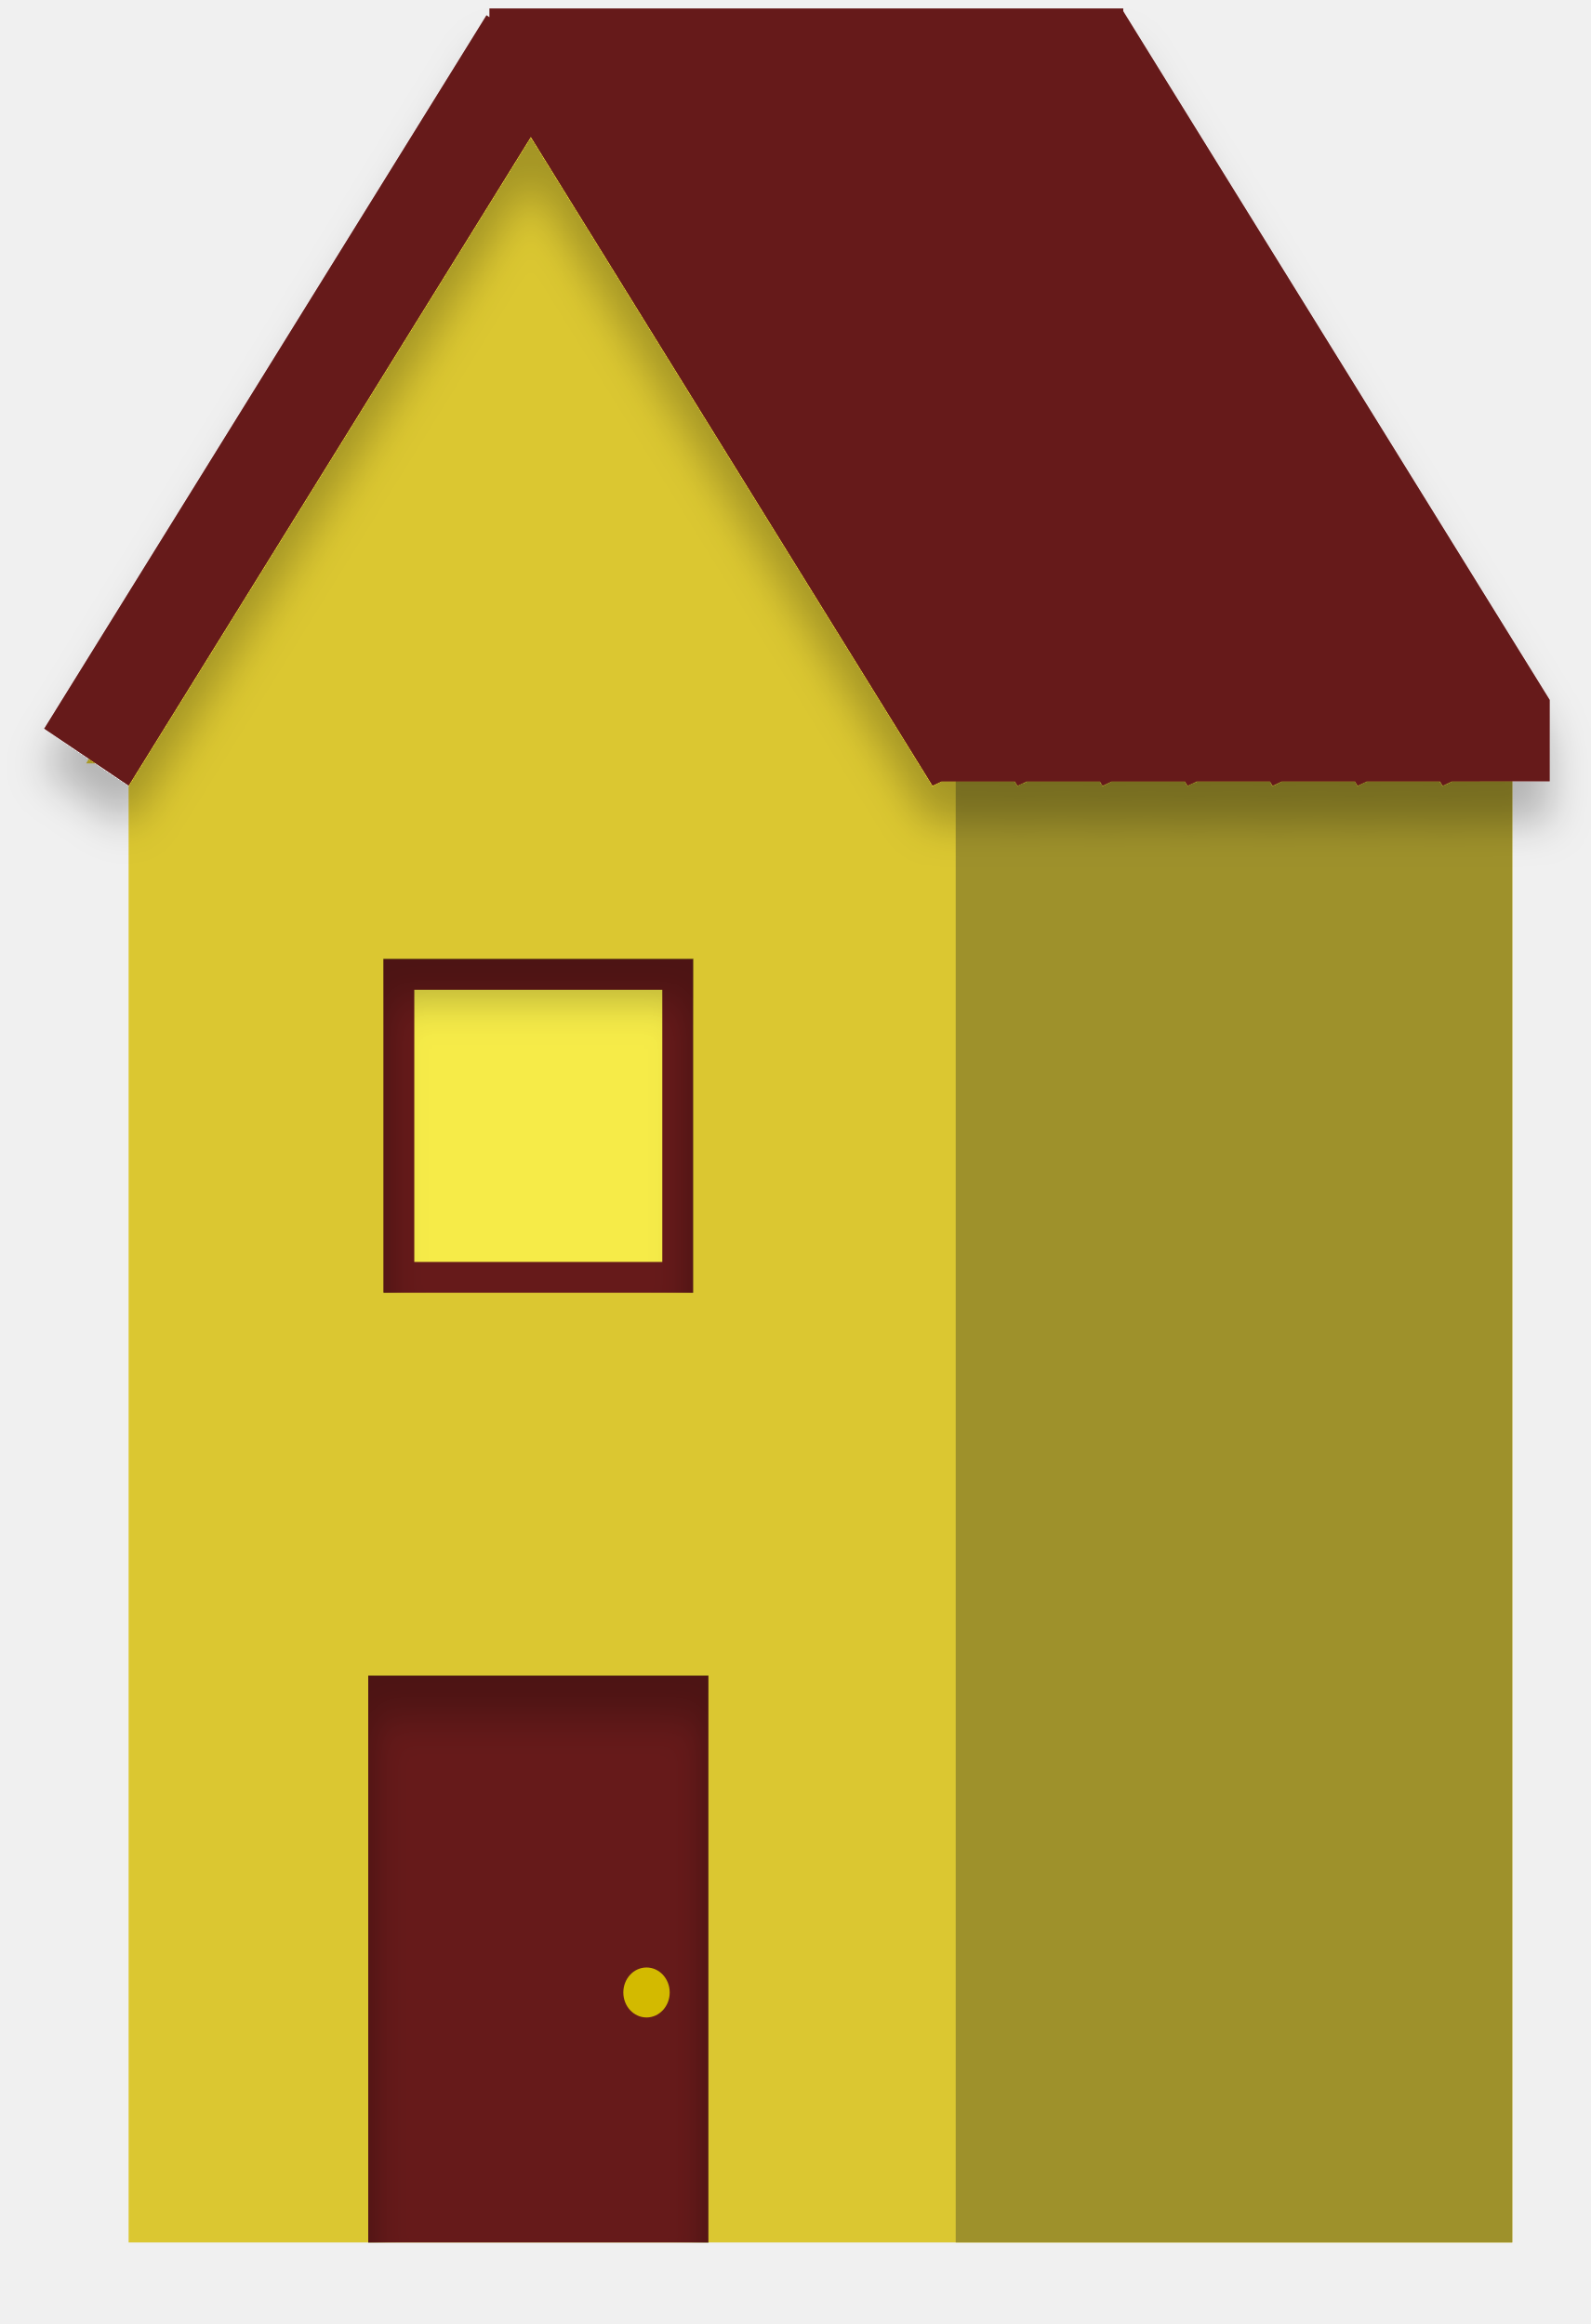
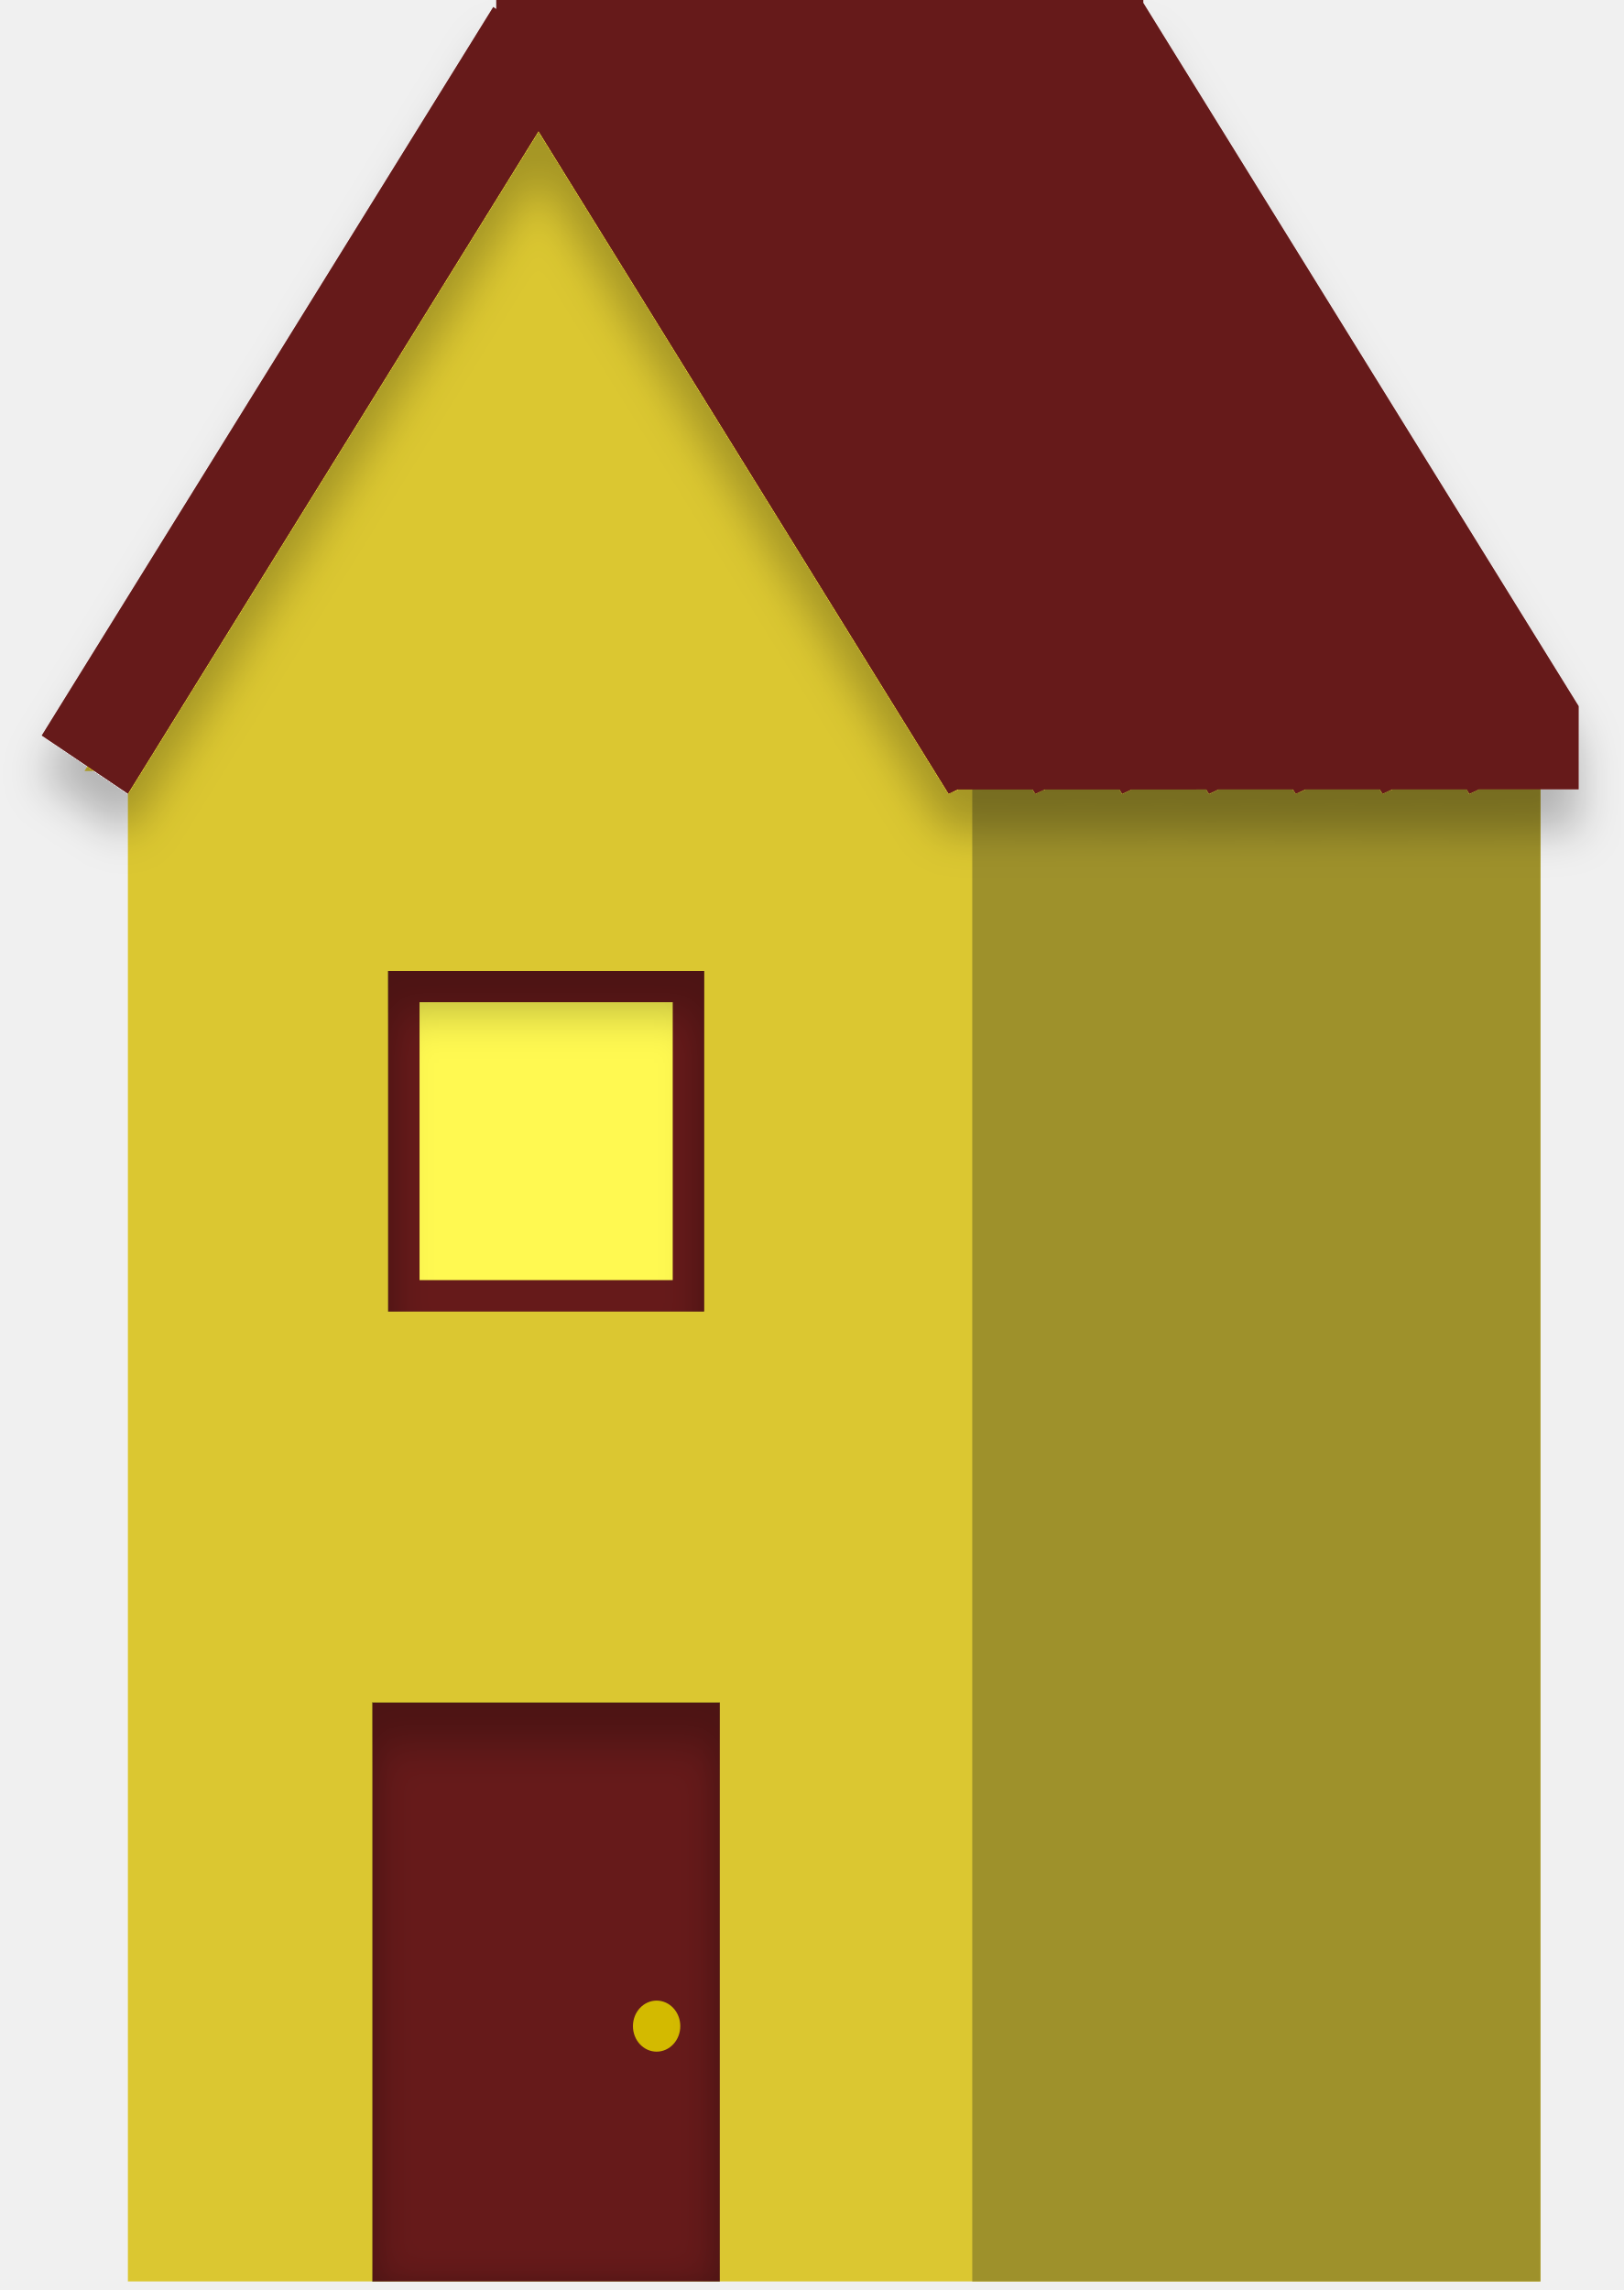
- <svg xmlns="http://www.w3.org/2000/svg" width="156" height="228" viewBox="0 0 156 228" fill="none">
-   <g clip-path="url(#clip0_9_20)">
-     <path d="M148.321 70.399H12.614V220H148.321V70.399Z" fill="#DBC731" />
-     <path d="M148.321 70.399H93.735V220H148.321V70.399Z" fill="#9E912B" />
-     <path d="M50.142 5L91.834 74.895H8.45L50.142 5Z" fill="#DBC731" />
-     <g filter="url(#filter0_d_9_20)">
-       <path d="M110.168 1.096L152 68.665L152.002 76.665L142.389 76.666L141.498 77.085L141.239 76.667L134.047 76.668L133.158 77.085L132.9 76.668L125.703 76.67L124.818 77.085L124.561 76.67L117.361 76.671L116.479 77.085L116.223 76.672L109.017 76.673L108.139 77.085L107.885 76.673L100.674 76.675L99.8 77.085L99.546 76.675L92.332 76.676L91.461 77.085L52.064 13.437L12.614 77.085L4.326 71.489L47.712 1.492L48.001 1.686V0.825H110.168V1.096Z" fill="#661A1A" />
-     </g>
-     <g filter="url(#filter1_i_9_20)">
-       <path d="M69.474 164.411H36.116V220H69.474V164.411Z" fill="#661A1A" />
-       <path d="M63.409 197.927C64.665 197.927 65.684 196.829 65.684 195.475C65.684 194.121 64.665 193.023 63.409 193.023C62.153 193.023 61.135 194.121 61.135 195.475C61.135 196.829 62.153 197.927 63.409 197.927Z" fill="#D3BA00" />
-     </g>
-     <g filter="url(#filter2_i_9_20)">
-       <path d="M67.458 94.606V126.306H38.133V94.606H67.458Z" fill="#FFF951" fill-opacity="0.5" stroke="#661A1A" />
-       <path d="M66.458 95.606H39.133V125.306H66.458V95.606Z" fill="#FFF951" fill-opacity="0.5" stroke="#661A1A" stroke-width="3" />
-     </g>
+ <svg xmlns="http://www.w3.org/2000/svg" width="156" height="220" viewBox="0 0 156 220" fill="none">
+   <path d="M147.995 69.574H12.288V219.175H147.995V69.574Z" fill="#DBC731" />
+   <path d="M147.995 69.574H93.409V219.175H147.995V69.574Z" fill="#9E912B" />
+   <path d="M49.816 4.175L91.508 74.07H8.124L49.816 4.175Z" fill="#DBC731" />
+   <g filter="url(#filter0_d_45_254)">
+     <path d="M109.842 0.271L151.674 67.84L151.676 75.84L142.063 75.841L141.172 76.26L140.913 75.842L133.721 75.843L132.832 76.26L132.574 75.843L125.377 75.845L124.492 76.26L124.235 75.845L117.035 75.846L116.153 76.26L115.897 75.847L108.691 75.848L107.813 76.26L107.559 75.848L100.348 75.85L99.474 76.26L99.22 75.85L92.006 75.851L91.135 76.26L51.738 12.611L12.288 76.26L4 70.664L47.386 0.667L47.675 0.861V0H109.842V0.271Z" fill="#661A1A" />
+   </g>
+   <g filter="url(#filter1_i_45_254)">
+     <path d="M69.148 163.586H35.79V219.175H69.148V163.586Z" fill="#661A1A" />
+     <path d="M63.083 197.102C64.34 197.102 65.358 196.004 65.358 194.65C65.358 193.296 64.34 192.198 63.083 192.198C61.827 192.198 60.809 193.296 60.809 194.65C60.809 196.004 61.827 197.102 63.083 197.102Z" fill="#D3BA00" />
+   </g>
+   <rect x="38.674" y="94.175" width="28" height="31" fill="white" />
+   <g filter="url(#filter2_i_45_254)">
+     <path d="M67.132 93.781V125.481H37.807V93.781H67.132Z" fill="#FFF951" stroke="#661A1A" />
+     <path d="M66.132 94.781H38.807V124.481H66.132V94.781Z" fill="#FFF951" stroke="#661A1A" stroke-width="3" />
  </g>
  <defs>
-     <filter id="filter0_d_9_20" x="0.326" y="0.825" width="155.676" height="84.26" filterUnits="userSpaceOnUse" color-interpolation-filters="sRGB">
+     <filter id="filter0_d_45_254" x="0" y="0" width="155.676" height="84.26" filterUnits="userSpaceOnUse" color-interpolation-filters="sRGB">
      <feFlood flood-opacity="0" result="BackgroundImageFix" />
      <feColorMatrix in="SourceAlpha" type="matrix" values="0 0 0 0 0 0 0 0 0 0 0 0 0 0 0 0 0 0 127 0" result="hardAlpha" />
      <feOffset dy="4" />
      <feGaussianBlur stdDeviation="2" />
      <feComposite in2="hardAlpha" operator="out" />
      <feColorMatrix type="matrix" values="0 0 0 0 0 0 0 0 0 0 0 0 0 0 0 0 0 0 0.25 0" />
-       <feBlend mode="normal" in2="BackgroundImageFix" result="effect1_dropShadow_9_20" />
-       <feBlend mode="normal" in="SourceGraphic" in2="effect1_dropShadow_9_20" result="shape" />
+       <feBlend mode="normal" in2="BackgroundImageFix" result="effect1_dropShadow_45_254" />
+       <feBlend mode="normal" in="SourceGraphic" in2="effect1_dropShadow_45_254" result="shape" />
    </filter>
-     <filter id="filter1_i_9_20" x="36.116" y="164.411" width="33.358" height="59.589" filterUnits="userSpaceOnUse" color-interpolation-filters="sRGB">
+     <filter id="filter1_i_45_254" x="35.79" y="163.586" width="33.358" height="59.589" filterUnits="userSpaceOnUse" color-interpolation-filters="sRGB">
      <feFlood flood-opacity="0" result="BackgroundImageFix" />
      <feBlend mode="normal" in="SourceGraphic" in2="BackgroundImageFix" result="shape" />
      <feColorMatrix in="SourceAlpha" type="matrix" values="0 0 0 0 0 0 0 0 0 0 0 0 0 0 0 0 0 0 127 0" result="hardAlpha" />
      <feOffset dy="4" />
      <feGaussianBlur stdDeviation="2" />
      <feComposite in2="hardAlpha" operator="arithmetic" k2="-1" k3="1" />
      <feColorMatrix type="matrix" values="0 0 0 0 0 0 0 0 0 0 0 0 0 0 0 0 0 0 0.25 0" />
-       <feBlend mode="normal" in2="shape" result="effect1_innerShadow_9_20" />
+       <feBlend mode="normal" in2="shape" result="effect1_innerShadow_45_254" />
    </filter>
-     <filter id="filter2_i_9_20" x="37.633" y="94.106" width="30.326" height="36.7" filterUnits="userSpaceOnUse" color-interpolation-filters="sRGB">
+     <filter id="filter2_i_45_254" x="37.307" y="93.281" width="30.326" height="36.7" filterUnits="userSpaceOnUse" color-interpolation-filters="sRGB">
      <feFlood flood-opacity="0" result="BackgroundImageFix" />
      <feBlend mode="normal" in="SourceGraphic" in2="BackgroundImageFix" result="shape" />
      <feColorMatrix in="SourceAlpha" type="matrix" values="0 0 0 0 0 0 0 0 0 0 0 0 0 0 0 0 0 0 127 0" result="hardAlpha" />
      <feOffset dy="4" />
      <feGaussianBlur stdDeviation="2" />
      <feComposite in2="hardAlpha" operator="arithmetic" k2="-1" k3="1" />
      <feColorMatrix type="matrix" values="0 0 0 0 0 0 0 0 0 0 0 0 0 0 0 0 0 0 0.25 0" />
-       <feBlend mode="normal" in2="shape" result="effect1_innerShadow_9_20" />
+       <feBlend mode="normal" in2="shape" result="effect1_innerShadow_45_254" />
    </filter>
-     <clipPath id="clip0_9_20">
-       <rect width="156" height="228" fill="white" />
-     </clipPath>
  </defs>
</svg>
